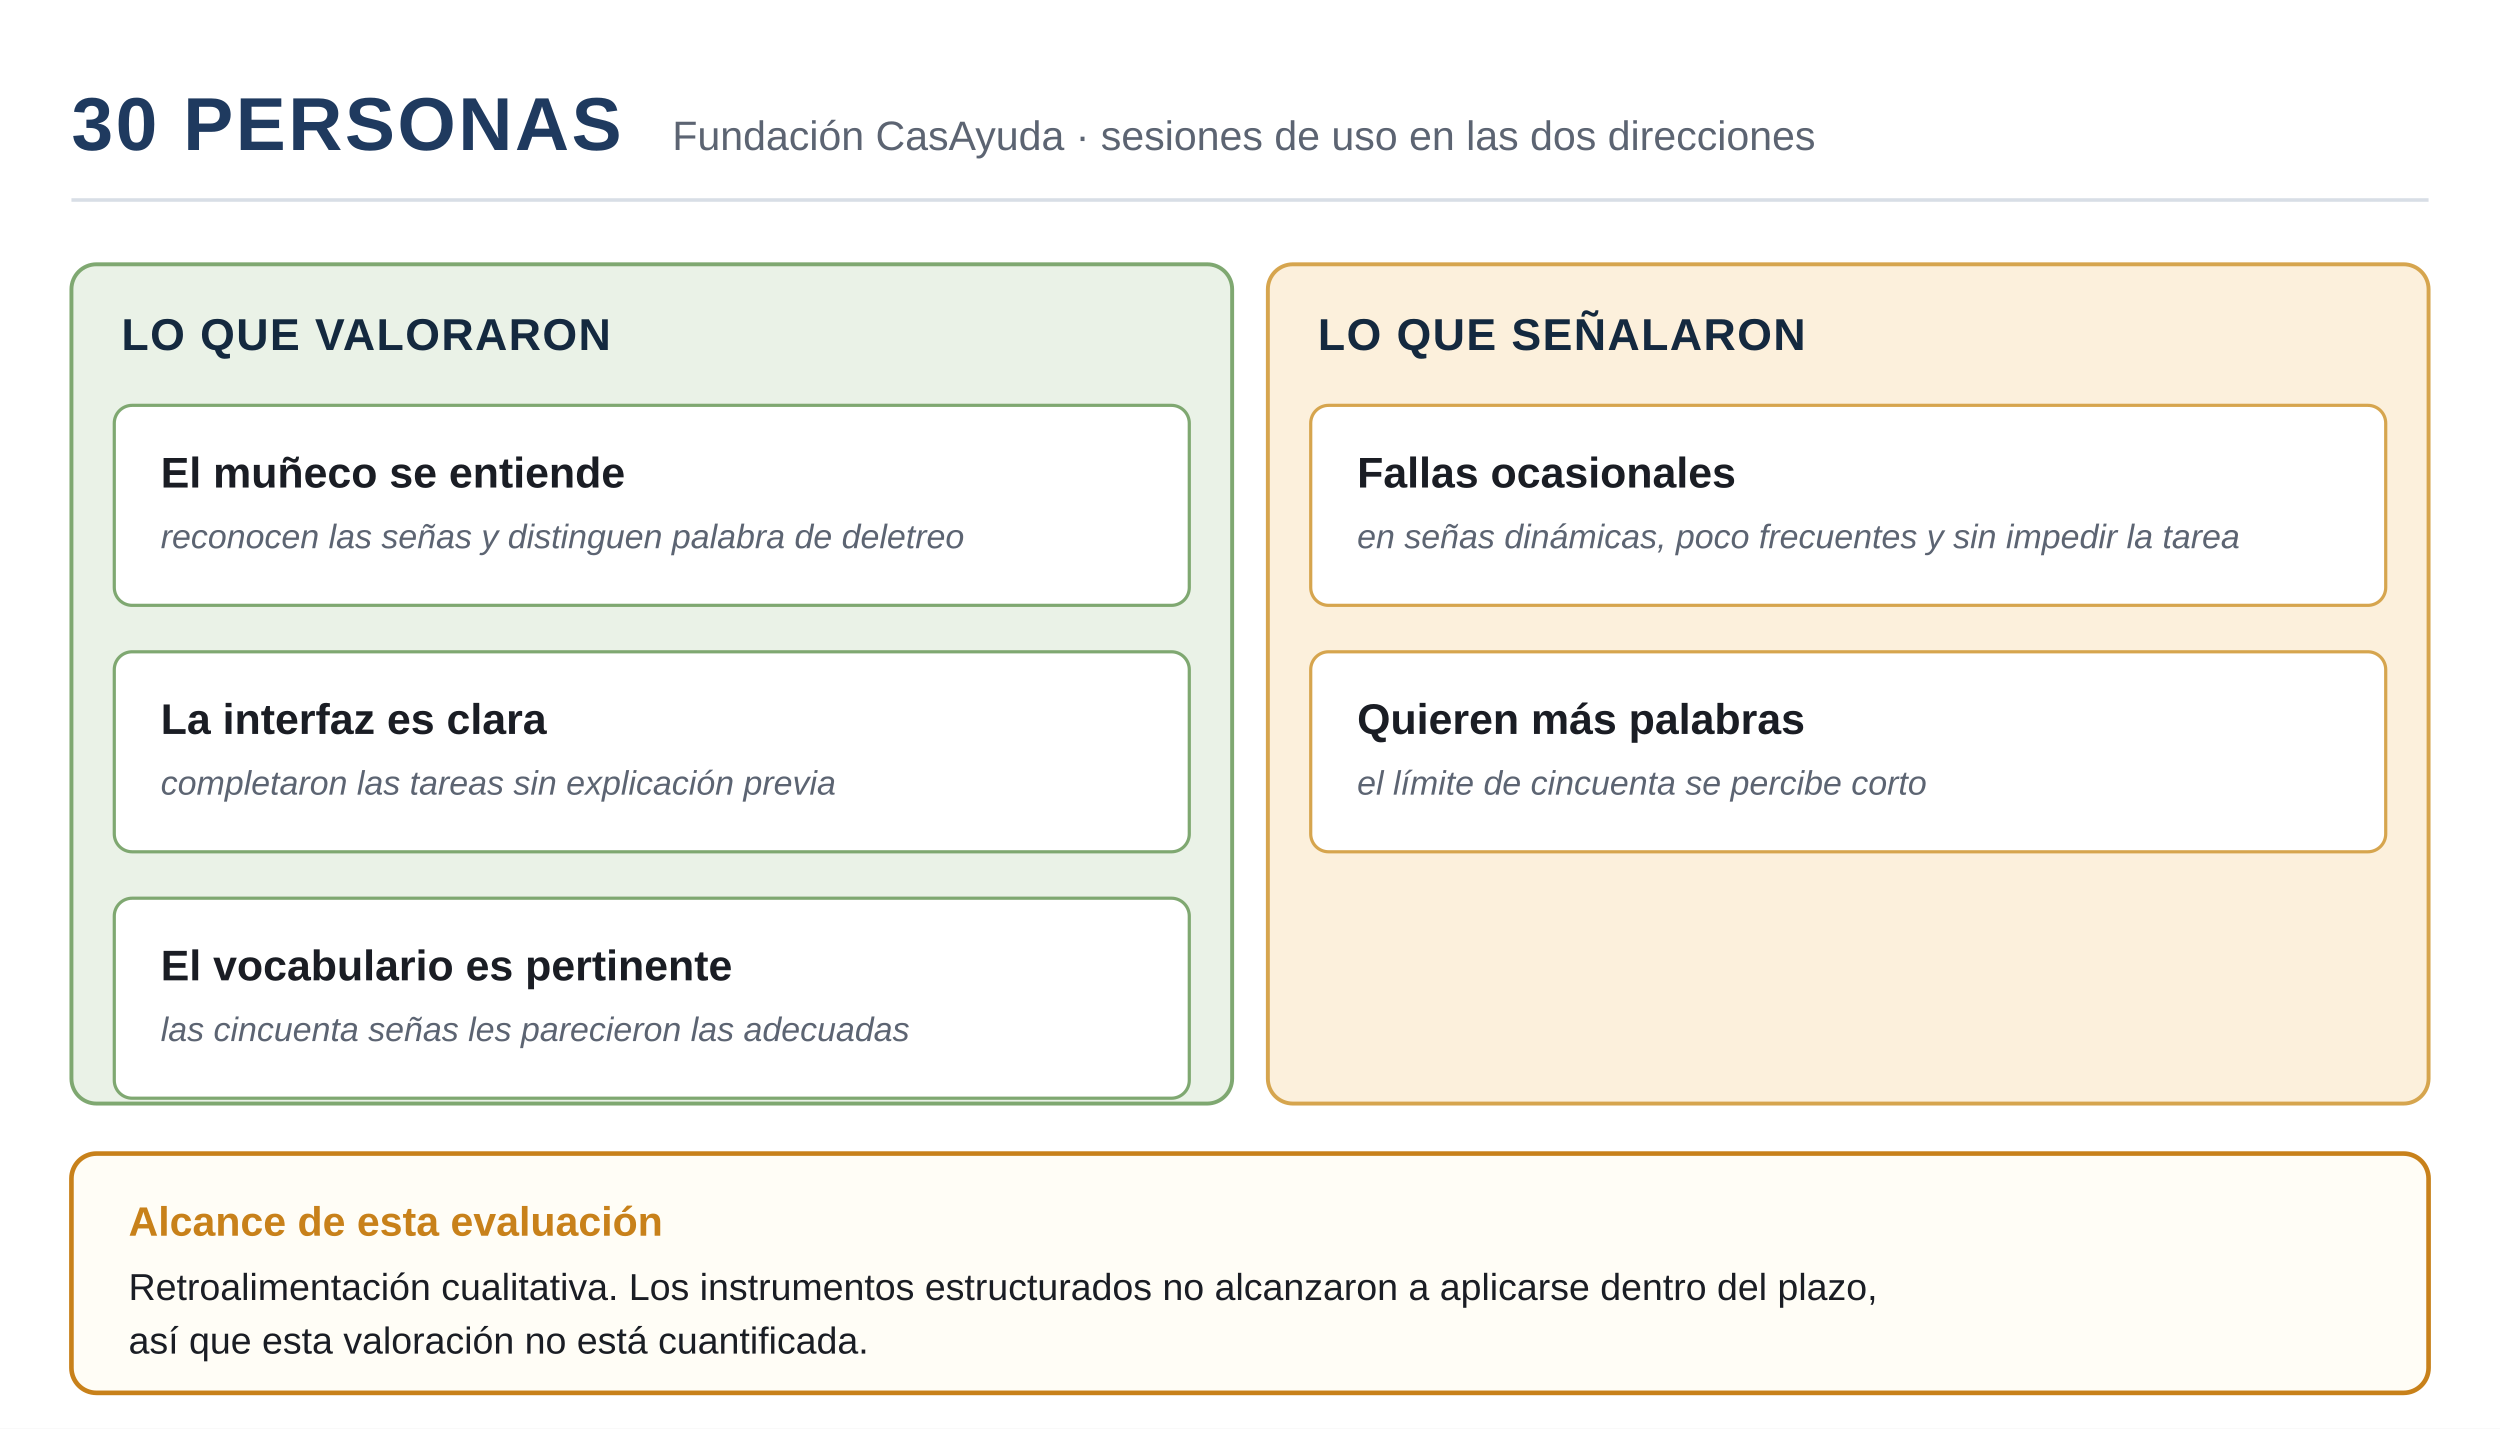
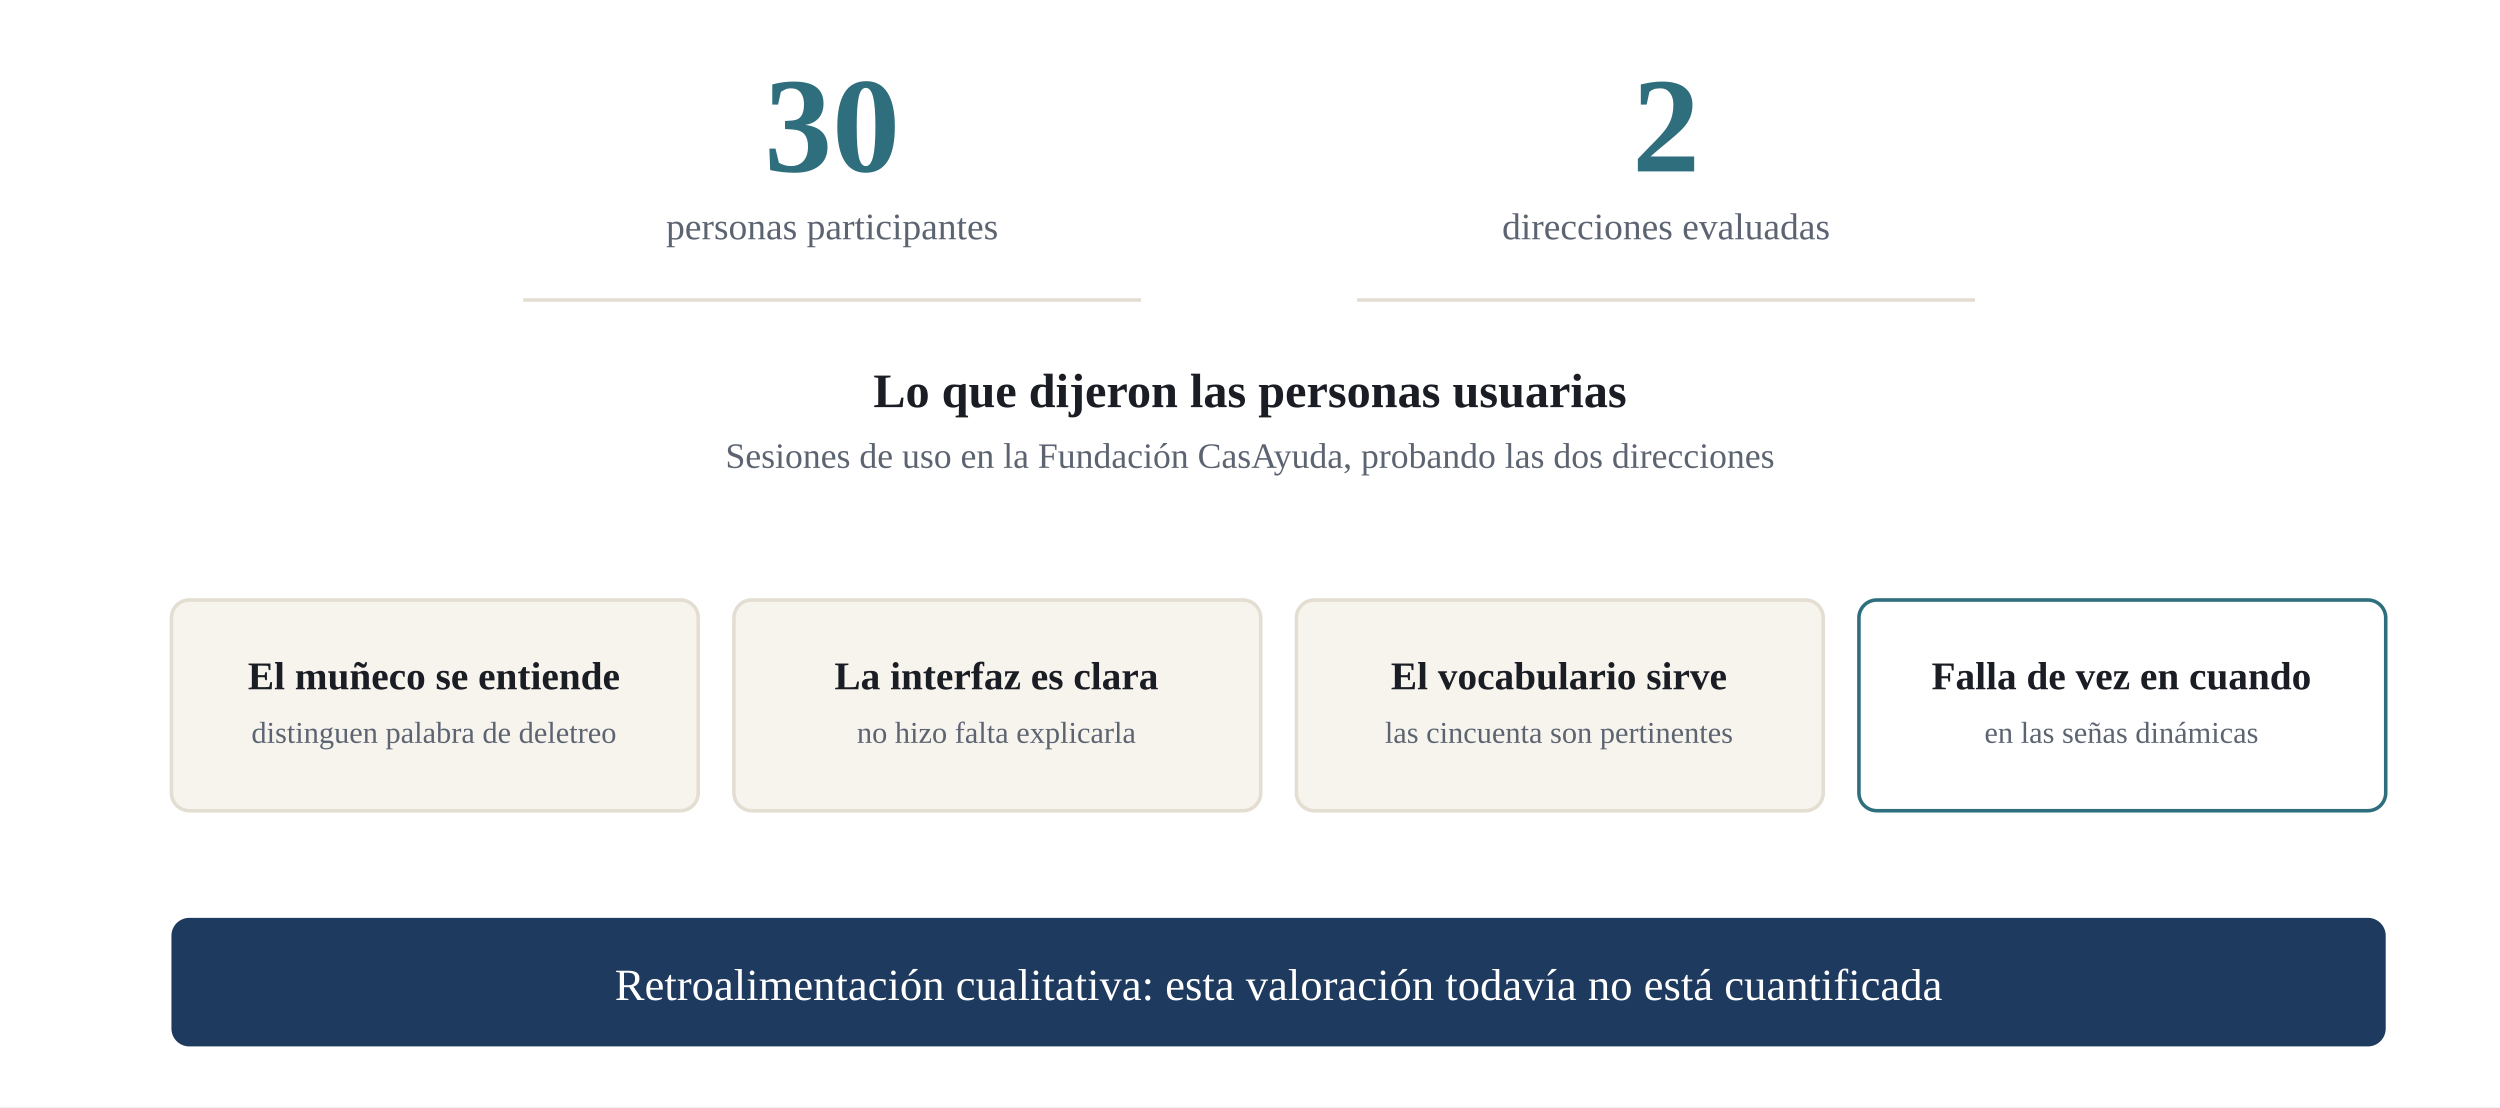
- <svg xmlns="http://www.w3.org/2000/svg" viewBox="0 0 1400 800" font-family="Arial, Helvetica, sans-serif">
-   <rect x="0" y="0" width="1400" height="800" fill="#ffffff" />
-   <text x="40.0" y="84.0" font-size="42" fill="#1F3A5F" font-weight="bold" text-anchor="start" font-style="normal" letter-spacing="1.4">30 PERSONAS</text>
-   <text x="376.5" y="84.0" font-size="23" fill="#5C6472" font-weight="normal" text-anchor="start" font-style="normal">Fundación CasAyuda  ·  sesiones de uso en las dos direcciones</text>
-   <line x1="40" y1="112" x2="1360" y2="112" stroke="#D8DEE6" stroke-width="2" />
-   <rect x="40.0" y="148.0" width="650.0" height="470.0" rx="14" fill="#EAF2E7" stroke="#7FA871" stroke-width="2.2" />
-   <text x="68.0" y="196.0" font-size="25" fill="#14293F" font-weight="bold" text-anchor="start" font-style="normal" letter-spacing="0.8">LO QUE VALORARON</text>
-   <rect x="64.0" y="227.0" width="602.0" height="112.0" rx="10" fill="#ffffff" stroke="#7FA871" stroke-width="1.8" />
-   <text x="90.0" y="273.0" font-size="24" fill="#1A1D24" font-weight="bold" text-anchor="start" font-style="normal">El muñeco se entiende</text>
-   <text x="90.0" y="307.0" font-size="19" fill="#5C6472" font-weight="normal" text-anchor="start" font-style="italic">reconocen las señas y distinguen palabra de deletreo</text>
-   <rect x="64.0" y="365.0" width="602.0" height="112.0" rx="10" fill="#ffffff" stroke="#7FA871" stroke-width="1.8" />
-   <text x="90.0" y="411.0" font-size="24" fill="#1A1D24" font-weight="bold" text-anchor="start" font-style="normal">La interfaz es clara</text>
-   <text x="90.0" y="445.0" font-size="19" fill="#5C6472" font-weight="normal" text-anchor="start" font-style="italic">completaron las tareas sin explicación previa</text>
-   <rect x="64.0" y="503.0" width="602.0" height="112.0" rx="10" fill="#ffffff" stroke="#7FA871" stroke-width="1.8" />
-   <text x="90.0" y="549.0" font-size="24" fill="#1A1D24" font-weight="bold" text-anchor="start" font-style="normal">El vocabulario es pertinente</text>
-   <text x="90.0" y="583.0" font-size="19" fill="#5C6472" font-weight="normal" text-anchor="start" font-style="italic">las cincuenta señas les parecieron las adecuadas</text>
-   <rect x="710.0" y="148.0" width="650.0" height="470.0" rx="14" fill="#FCF0DC" stroke="#D6A54E" stroke-width="2.2" />
-   <text x="738.0" y="196.0" font-size="25" fill="#14293F" font-weight="bold" text-anchor="start" font-style="normal" letter-spacing="0.8">LO QUE SEÑALARON</text>
-   <rect x="734.0" y="227.0" width="602.0" height="112.0" rx="10" fill="#ffffff" stroke="#D6A54E" stroke-width="1.8" />
-   <text x="760.0" y="273.0" font-size="24" fill="#1A1D24" font-weight="bold" text-anchor="start" font-style="normal">Fallas ocasionales</text>
-   <text x="760.0" y="307.0" font-size="19" fill="#5C6472" font-weight="normal" text-anchor="start" font-style="italic">en señas dinámicas, poco frecuentes y sin impedir la tarea</text>
-   <rect x="734.0" y="365.0" width="602.0" height="112.0" rx="10" fill="#ffffff" stroke="#D6A54E" stroke-width="1.8" />
-   <text x="760.0" y="411.0" font-size="24" fill="#1A1D24" font-weight="bold" text-anchor="start" font-style="normal">Quieren más palabras</text>
-   <text x="760.0" y="445.0" font-size="19" fill="#5C6472" font-weight="normal" text-anchor="start" font-style="italic">el límite de cincuenta se percibe corto</text>
-   <rect x="40.0" y="646.0" width="1320.0" height="134.0" rx="14" fill="#FFFDF6" stroke="#C8811A" stroke-width="2.6" />
-   <text x="72.0" y="692.0" font-size="23" fill="#C8811A" font-weight="bold" text-anchor="start" font-style="normal">Alcance de esta evaluación</text>
-   <text x="72.0" y="728.0" font-size="21" fill="#1A1D24" font-weight="normal" text-anchor="start" font-style="normal">Retroalimentación cualitativa. Los instrumentos estructurados no alcanzaron a aplicarse dentro del plazo,</text>
-   <text x="72.0" y="758.0" font-size="21" fill="#1A1D24" font-weight="normal" text-anchor="start" font-style="normal">así que esta valoración no está cuantificada.</text>
+ <svg xmlns="http://www.w3.org/2000/svg" viewBox="0 0 1400 620" font-family="Georgia, 'Times New Roman', serif">
+   <rect x="0" y="0" width="1400" height="620" fill="#ffffff" />
+   <g id="cifras">
+     <g id="cifra-personas">
+       <text x="466" y="96" font-size="76" font-weight="bold" fill="#2E6E7D" text-anchor="middle">30</text>
+       <text x="466" y="134" font-size="21" fill="#5C6472" text-anchor="middle">personas participantes</text>
+       <line x1="293" y1="168" x2="639" y2="168" stroke="#E3DDD2" stroke-width="2" />
+     </g>
+     <g id="cifra-direcciones">
+       <text x="933" y="96" font-size="76" font-weight="bold" fill="#2E6E7D" text-anchor="middle">2</text>
+       <text x="933" y="134" font-size="21" fill="#5C6472" text-anchor="middle">direcciones evaluadas</text>
+       <line x1="760" y1="168" x2="1106" y2="168" stroke="#E3DDD2" stroke-width="2" />
+     </g>
+   </g>
+   <g id="hallazgos">
+     <text x="700" y="228" font-size="27" font-weight="bold" fill="#1A1D24" text-anchor="middle">Lo que dijeron las personas usuarias</text>
+     <text x="700" y="262" font-size="20" fill="#5C6472" text-anchor="middle">Sesiones de uso en la Fundación CasAyuda, probando las dos direcciones</text>
+     <g id="hallazgo-muneco">
+       <rect x="96" y="336" width="295" height="118" rx="10" fill="#F7F4EE" stroke="#E3DDD2" stroke-width="2" />
+       <text x="243" y="386" font-size="22" font-weight="bold" fill="#1A1D24" text-anchor="middle">El muñeco se entiende</text>
+       <text x="243" y="416" font-size="17" fill="#5C6472" text-anchor="middle">distinguen palabra de deletreo</text>
+     </g>
+     <g id="hallazgo-interfaz">
+       <rect x="411" y="336" width="295" height="118" rx="10" fill="#F7F4EE" stroke="#E3DDD2" stroke-width="2" />
+       <text x="558" y="386" font-size="22" font-weight="bold" fill="#1A1D24" text-anchor="middle">La interfaz es clara</text>
+       <text x="558" y="416" font-size="17" fill="#5C6472" text-anchor="middle">no hizo falta explicarla</text>
+     </g>
+     <g id="hallazgo-vocabulario">
+       <rect x="726" y="336" width="295" height="118" rx="10" fill="#F7F4EE" stroke="#E3DDD2" stroke-width="2" />
+       <text x="873" y="386" font-size="22" font-weight="bold" fill="#1A1D24" text-anchor="middle">El vocabulario sirve</text>
+       <text x="873" y="416" font-size="17" fill="#5C6472" text-anchor="middle">las cincuenta son pertinentes</text>
+     </g>
+     <g id="hallazgo-critica">
+       <rect x="1041" y="336" width="295" height="118" rx="10" fill="#ffffff" stroke="#2E6E7D" stroke-width="2" />
+       <text x="1188" y="386" font-size="22" font-weight="bold" fill="#1A1D24" text-anchor="middle">Falla de vez en cuando</text>
+       <text x="1188" y="416" font-size="17" fill="#5C6472" text-anchor="middle">en las señas dinámicas</text>
+     </g>
+   </g>
+   <g id="alcance">
+     <rect x="96" y="514" width="1240" height="72" rx="10" fill="#1F3A5F" />
+     <text x="716" y="560" font-size="25" fill="#ffffff" text-anchor="middle">Retroalimentación cualitativa: esta valoración todavía no está cuantificada</text>
+   </g>
</svg>
